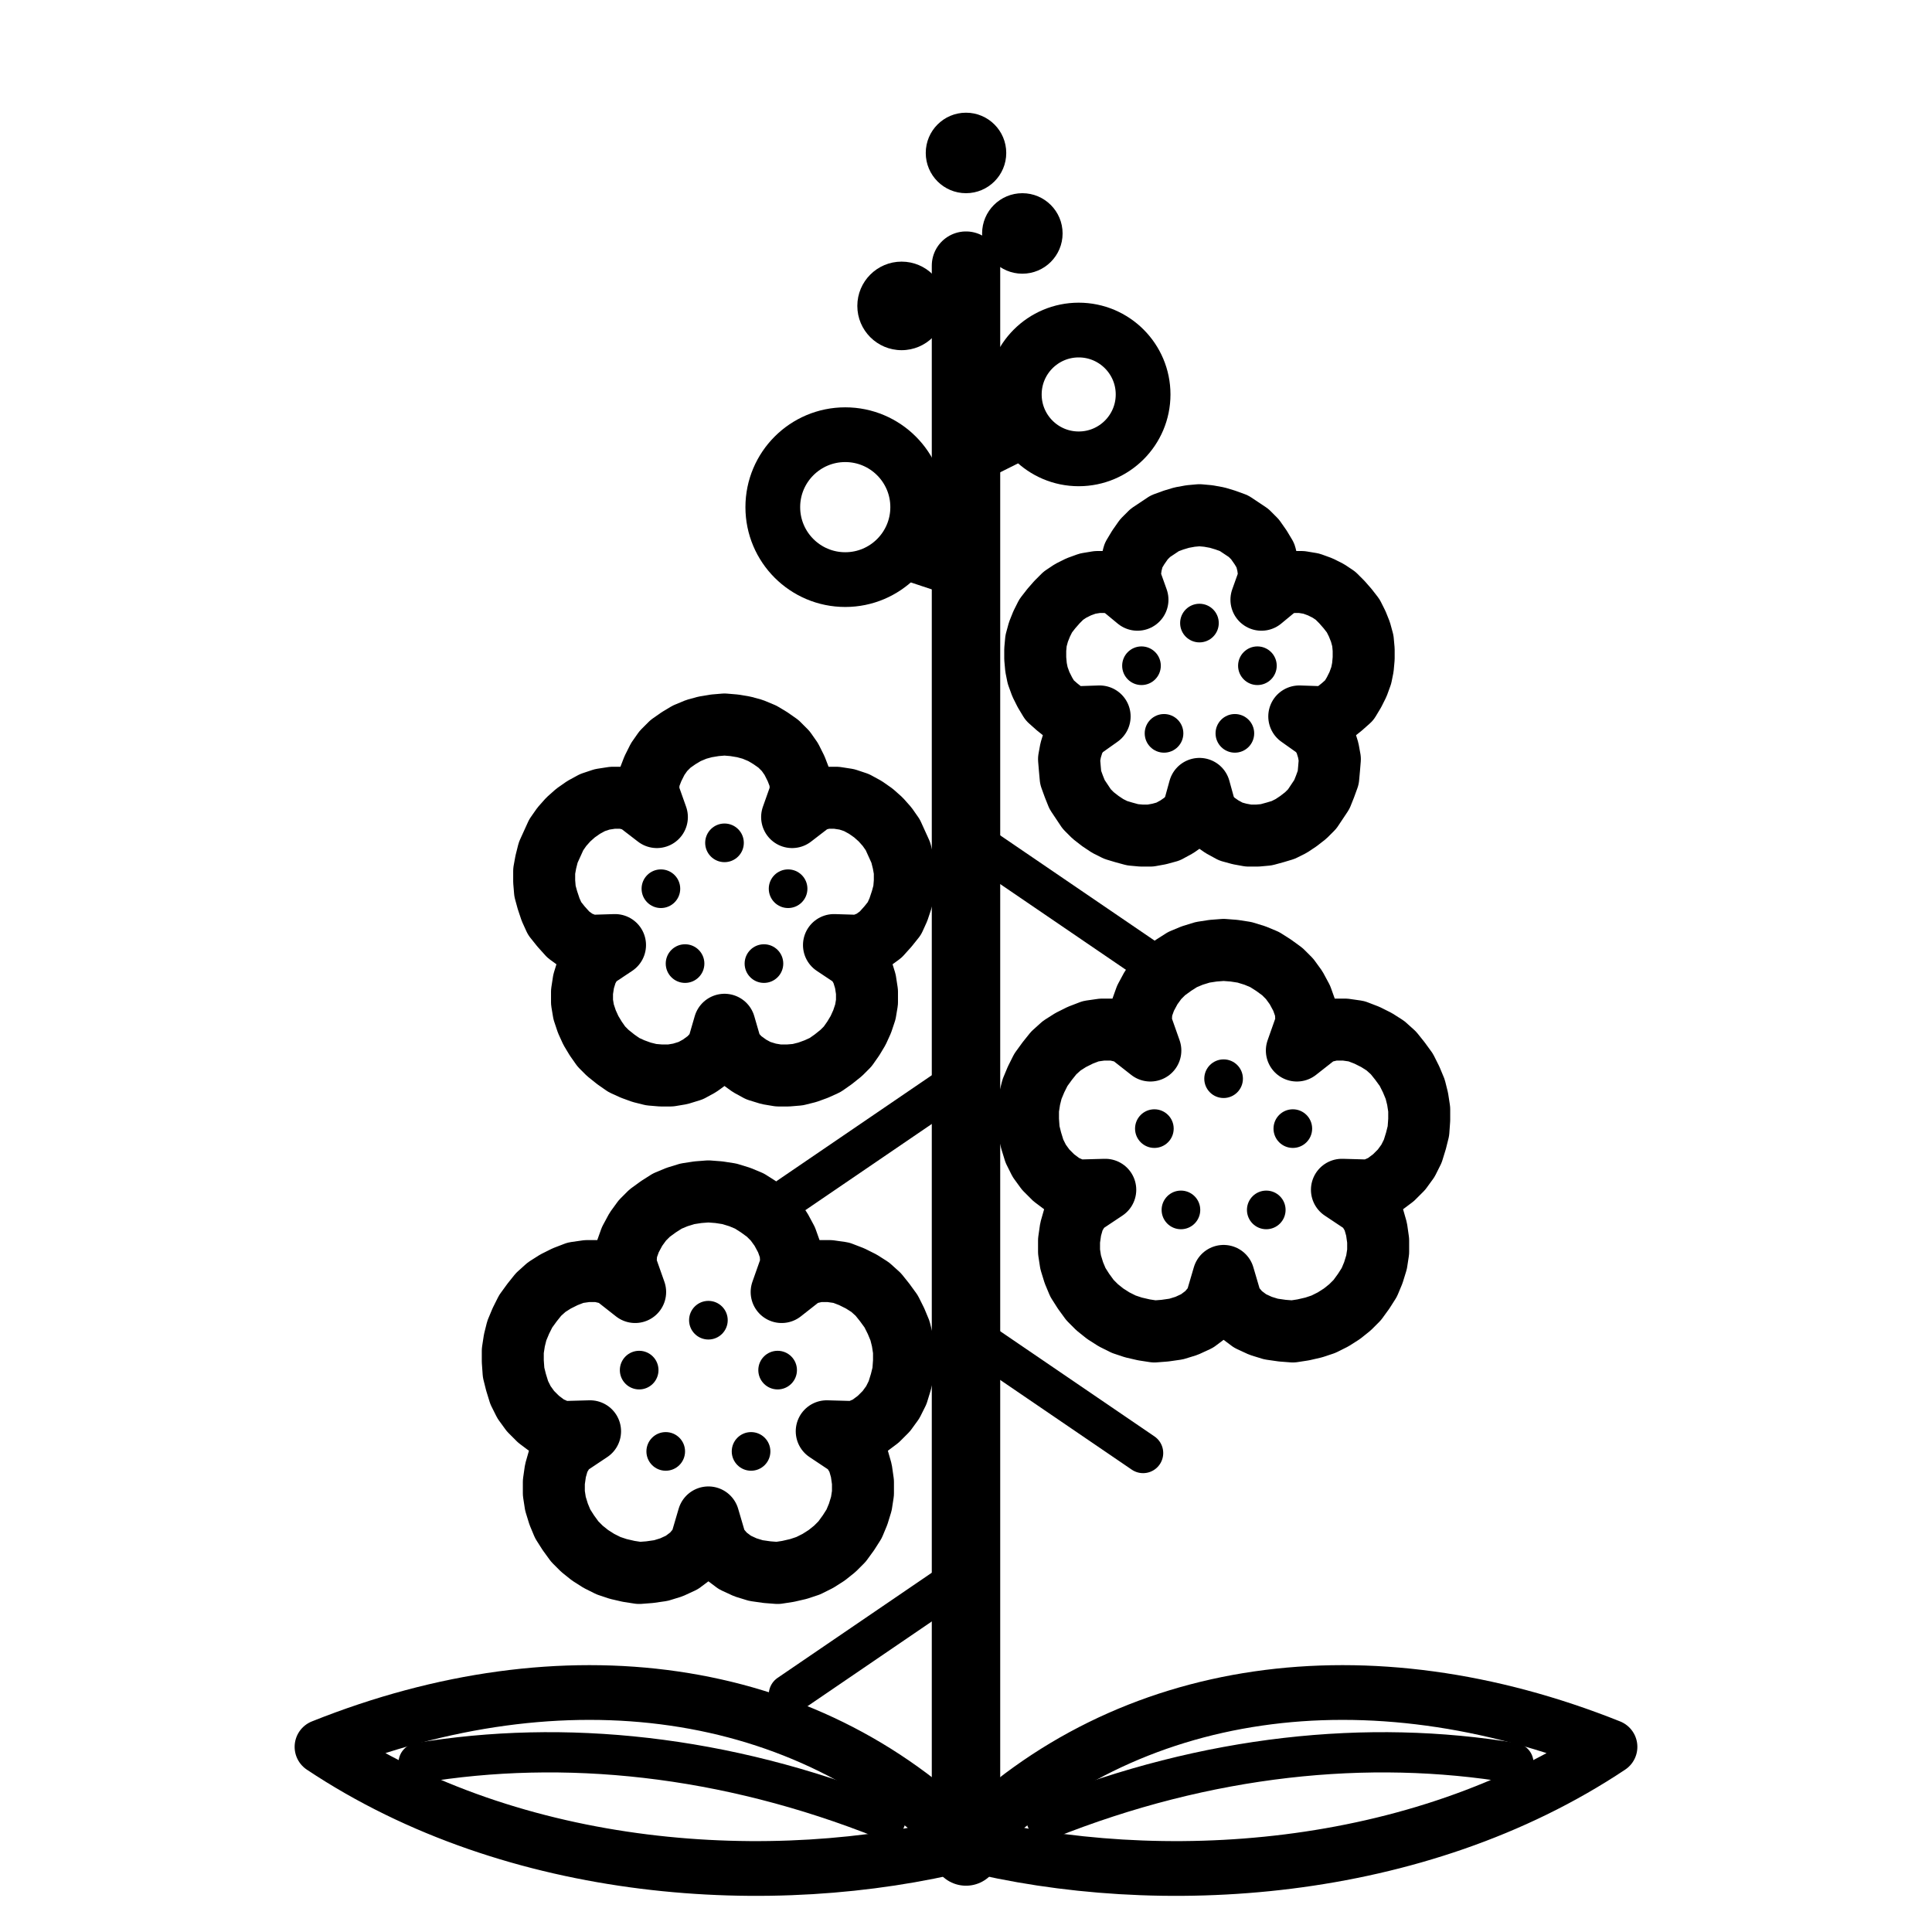
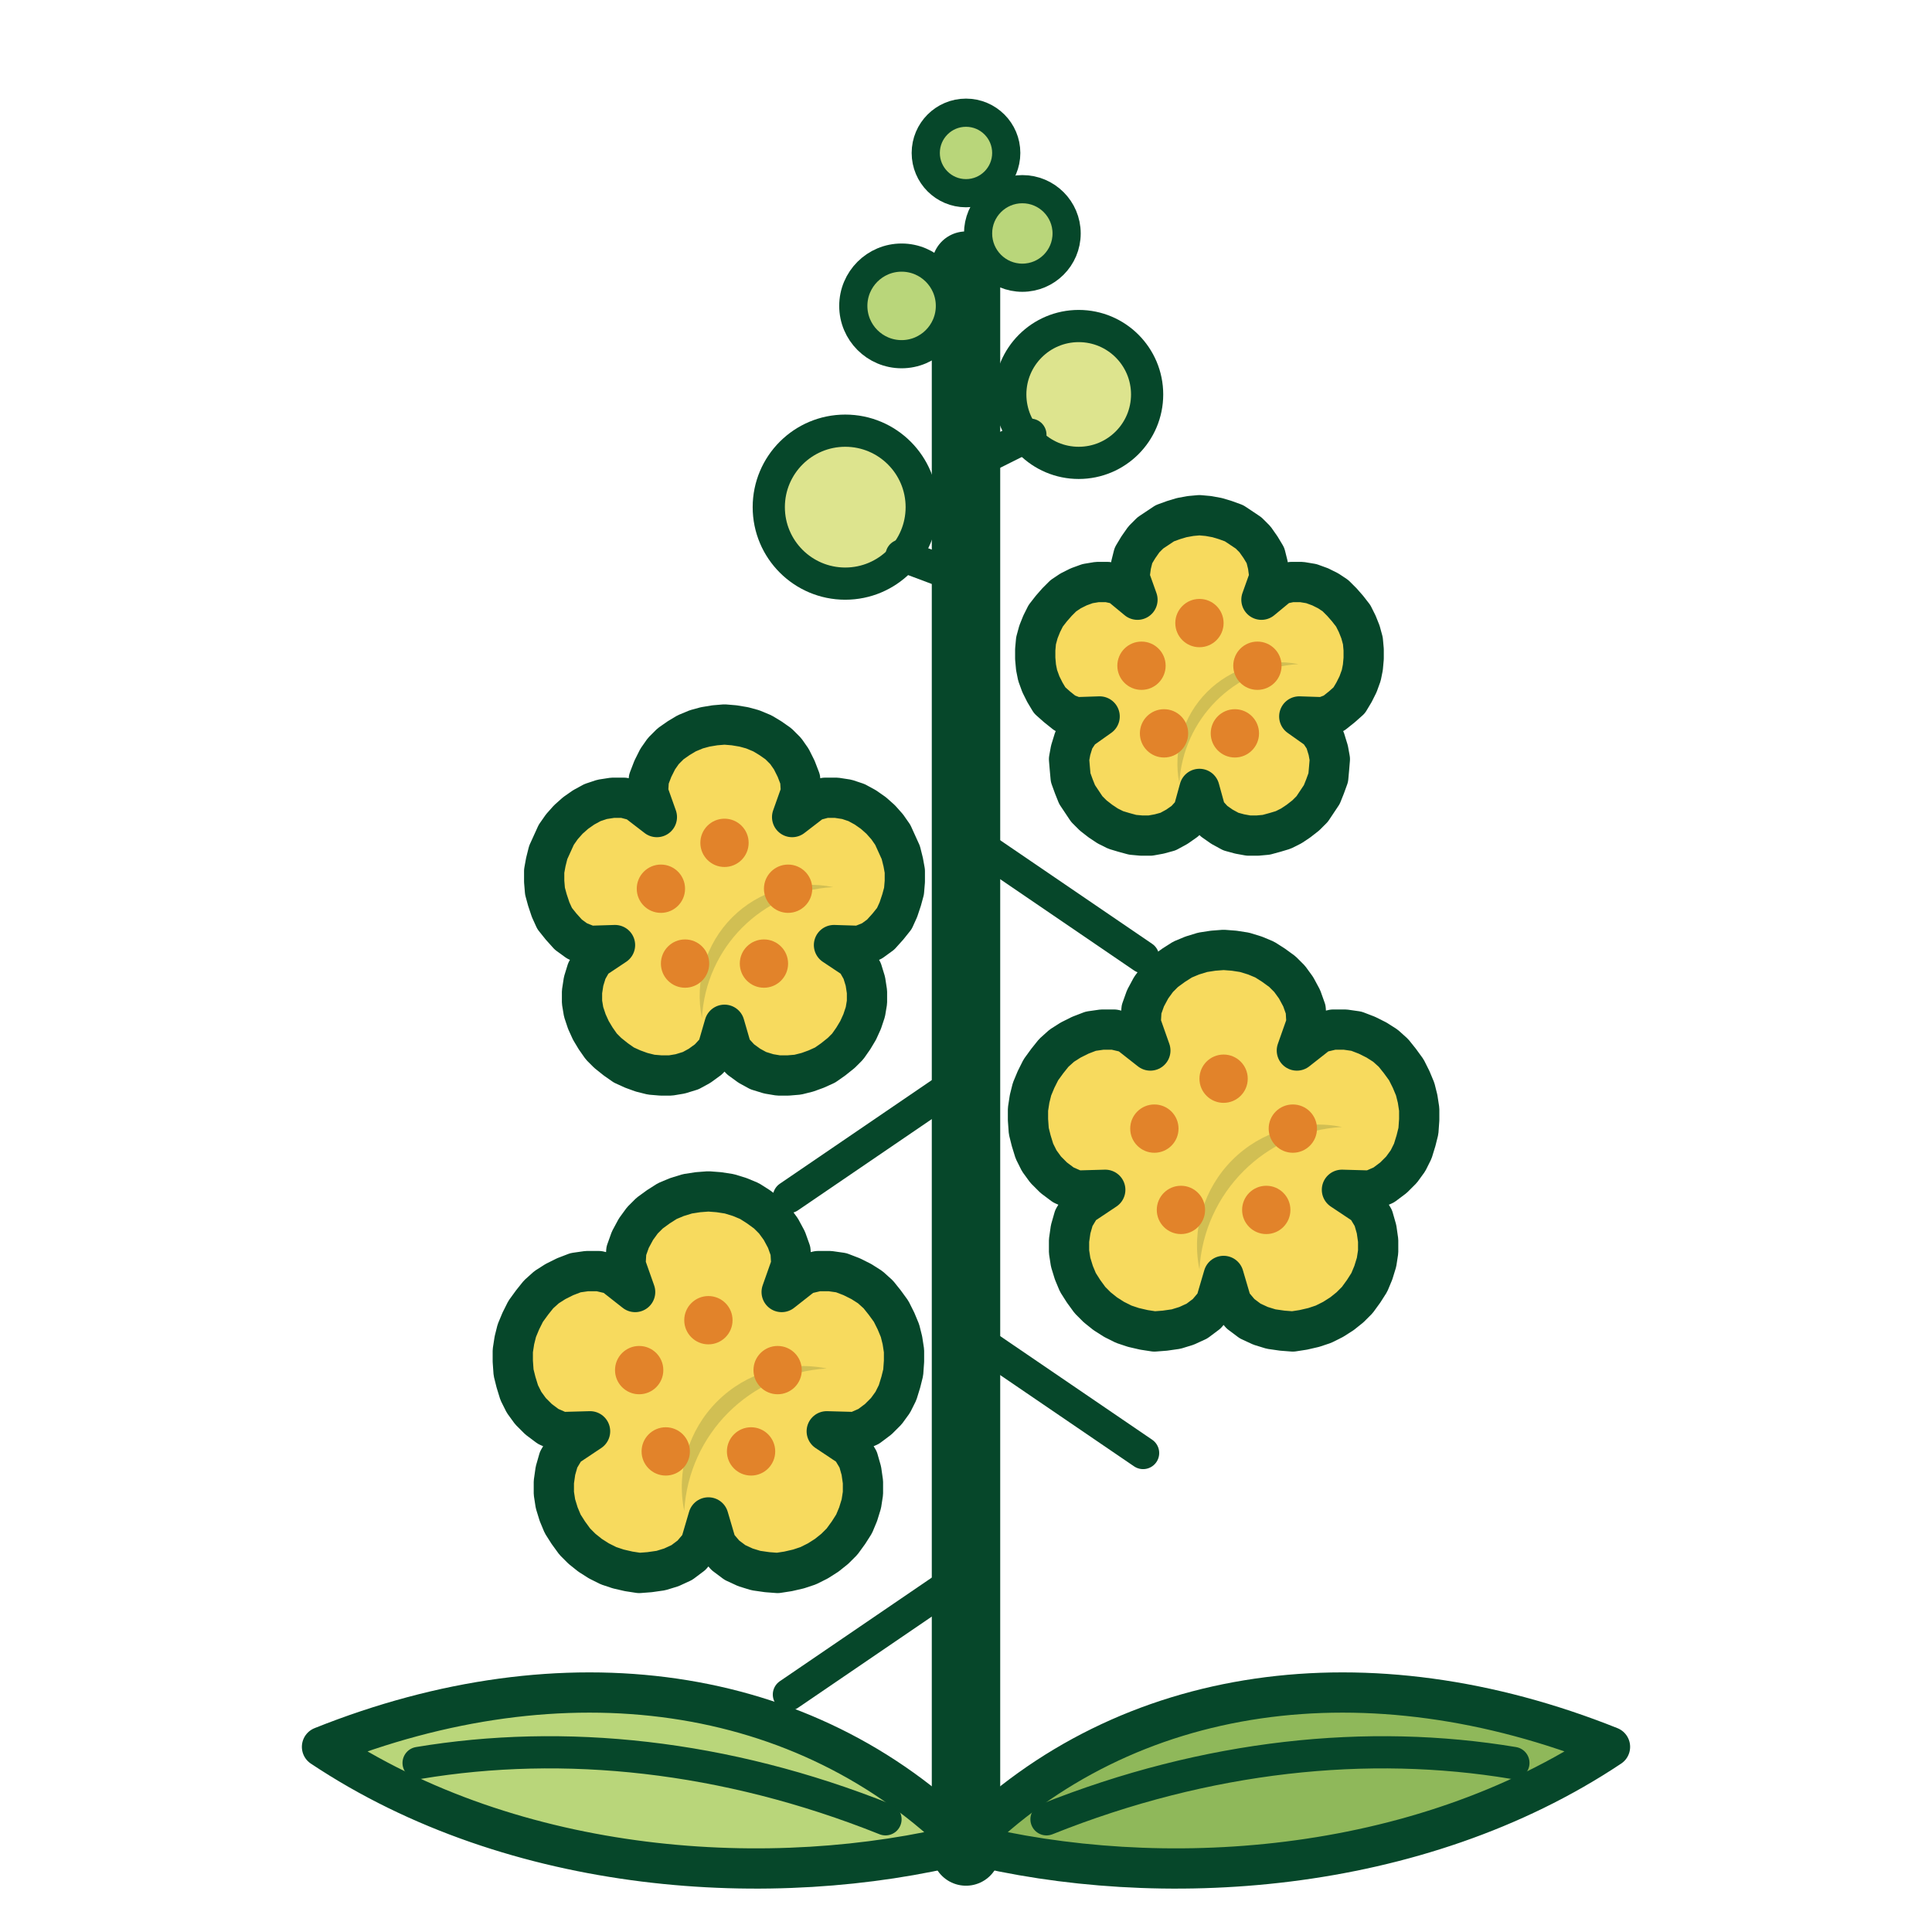
<svg xmlns="http://www.w3.org/2000/svg" width="24" height="24" viewBox="0 0 24 24">
-   <g fill="none" stroke="#000000" stroke-width="0.85" stroke-linecap="round" stroke-linejoin="round">
-     <path d="M12,23 L12,3.3" />
-     <path d="M8.8,14.8 L8.93,14.81 L9.06,14.83 L9.19,14.87 L9.31,14.92 L9.42,14.99 L9.53,15.07 L9.62,15.16 L9.7,15.27 L9.77,15.4 L9.82,15.54 L9.83,15.71 L9.71,16.05 L9.99,15.83 L10.16,15.79 L10.31,15.79 L10.45,15.81 L10.58,15.86 L10.7,15.92 L10.81,15.99 L10.91,16.08 L10.99,16.18 L11.07,16.29 L11.13,16.41 L11.18,16.53 L11.21,16.65 L11.23,16.78 L11.23,16.91 L11.22,17.05 L11.19,17.17 L11.15,17.3 L11.09,17.42 L11.01,17.53 L10.91,17.63 L10.79,17.72 L10.63,17.79 L10.27,17.78 L10.57,17.98 L10.66,18.13 L10.7,18.27 L10.72,18.41 L10.72,18.55 L10.7,18.68 L10.66,18.81 L10.61,18.93 L10.54,19.04 L10.46,19.15 L10.37,19.24 L10.27,19.32 L10.16,19.39 L10.04,19.45 L9.92,19.49 L9.79,19.52 L9.66,19.54 L9.53,19.53 L9.39,19.51 L9.26,19.47 L9.13,19.41 L9.01,19.32 L8.9,19.19 L8.8,18.85 L8.7,19.19 L8.59,19.32 L8.47,19.41 L8.34,19.47 L8.21,19.51 L8.07,19.53 L7.94,19.54 L7.81,19.52 L7.68,19.49 L7.56,19.45 L7.44,19.39 L7.33,19.32 L7.23,19.24 L7.14,19.15 L7.06,19.04 L6.99,18.93 L6.94,18.81 L6.9,18.68 L6.88,18.55 L6.88,18.41 L6.9,18.27 L6.94,18.13 L7.03,17.98 L7.33,17.78 L6.97,17.79 L6.81,17.72 L6.69,17.63 L6.59,17.53 L6.51,17.42 L6.45,17.3 L6.41,17.17 L6.38,17.05 L6.37,16.91 L6.37,16.78 L6.39,16.65 L6.42,16.53 L6.47,16.41 L6.53,16.29 L6.61,16.18 L6.69,16.08 L6.79,15.99 L6.9,15.92 L7.02,15.86 L7.15,15.81 L7.29,15.79 L7.44,15.79 L7.61,15.83 L7.89,16.05 L7.77,15.71 L7.78,15.54 L7.83,15.4 L7.9,15.27 L7.98,15.16 L8.07,15.07 L8.18,14.99 L8.29,14.92 L8.41,14.87 L8.54,14.83 L8.67,14.81 Z" stroke-width="0.77" />
-     <circle cx="8.8" cy="16.4" r="0.24" fill="#000000" stroke="none" />
-     <circle cx="9.66" cy="17.02" r="0.24" fill="#000000" stroke="none" />
-     <circle cx="9.33" cy="18.03" r="0.24" fill="#000000" stroke="none" />
-     <circle cx="8.27" cy="18.03" r="0.24" fill="#000000" stroke="none" />
-     <circle cx="7.94" cy="17.02" r="0.24" fill="#000000" stroke="none" />
-     <path d="M12,19.55 L9.8,21.05" stroke-width="0.5" />
-     <path d="M15.2,11.8 L15.33,11.81 L15.46,11.83 L15.59,11.87 L15.71,11.92 L15.82,11.99 L15.93,12.07 L16.02,12.16 L16.1,12.27 L16.17,12.4 L16.22,12.54 L16.23,12.71 L16.11,13.05 L16.39,12.83 L16.56,12.79 L16.71,12.79 L16.85,12.81 L16.98,12.86 L17.1,12.92 L17.21,12.99 L17.31,13.08 L17.39,13.18 L17.47,13.29 L17.53,13.41 L17.58,13.53 L17.61,13.65 L17.63,13.78 L17.63,13.91 L17.62,14.05 L17.59,14.17 L17.55,14.3 L17.49,14.42 L17.41,14.53 L17.31,14.63 L17.19,14.72 L17.03,14.79 L16.67,14.78 L16.97,14.98 L17.06,15.13 L17.1,15.27 L17.12,15.41 L17.12,15.55 L17.1,15.68 L17.06,15.81 L17.01,15.93 L16.94,16.04 L16.86,16.15 L16.77,16.24 L16.67,16.32 L16.56,16.39 L16.44,16.45 L16.32,16.49 L16.19,16.52 L16.06,16.54 L15.93,16.53 L15.79,16.51 L15.66,16.47 L15.53,16.41 L15.41,16.32 L15.3,16.19 L15.2,15.85 L15.1,16.19 L14.99,16.32 L14.87,16.41 L14.74,16.47 L14.61,16.51 L14.47,16.53 L14.34,16.54 L14.21,16.52 L14.08,16.49 L13.96,16.45 L13.84,16.39 L13.73,16.32 L13.63,16.24 L13.54,16.15 L13.46,16.04 L13.39,15.93 L13.34,15.81 L13.3,15.68 L13.28,15.55 L13.28,15.41 L13.3,15.27 L13.34,15.13 L13.43,14.98 L13.73,14.78 L13.37,14.79 L13.21,14.72 L13.09,14.63 L12.99,14.53 L12.91,14.42 L12.85,14.3 L12.81,14.17 L12.78,14.05 L12.77,13.91 L12.77,13.78 L12.79,13.65 L12.82,13.53 L12.87,13.41 L12.93,13.29 L13.01,13.18 L13.09,13.08 L13.19,12.99 L13.3,12.92 L13.42,12.86 L13.55,12.81 L13.69,12.79 L13.84,12.79 L14.01,12.83 L14.29,13.05 L14.17,12.71 L14.18,12.54 L14.23,12.4 L14.3,12.27 L14.38,12.16 L14.47,12.07 L14.58,11.99 L14.69,11.92 L14.81,11.87 L14.94,11.83 L15.07,11.81 Z" stroke-width="0.77" />
-     <circle cx="15.2" cy="13.4" r="0.24" fill="#000000" stroke="none" />
-     <circle cx="16.06" cy="14.02" r="0.24" fill="#000000" stroke="none" />
-     <circle cx="15.73" cy="15.03" r="0.24" fill="#000000" stroke="none" />
-     <circle cx="14.67" cy="15.03" r="0.24" fill="#000000" stroke="none" />
-     <circle cx="14.34" cy="14.02" r="0.24" fill="#000000" stroke="none" />
-     <path d="M12,16.55 L14.2,18.05" stroke-width="0.5" />
-     <path d="M9,9 L9.12,9.01 L9.24,9.03 L9.35,9.06 L9.47,9.11 L9.57,9.17 L9.67,9.24 L9.76,9.33 L9.83,9.43 L9.89,9.55 L9.94,9.68 L9.95,9.84 L9.84,10.15 L10.1,9.95 L10.25,9.91 L10.39,9.91 L10.52,9.93 L10.64,9.97 L10.75,10.03 L10.85,10.1 L10.94,10.18 L11.02,10.27 L11.09,10.37 L11.14,10.48 L11.19,10.59 L11.22,10.71 L11.24,10.82 L11.24,10.95 L11.23,11.07 L11.2,11.18 L11.16,11.3 L11.11,11.41 L11.03,11.51 L10.94,11.61 L10.83,11.69 L10.68,11.75 L10.36,11.74 L10.63,11.92 L10.71,12.06 L10.75,12.19 L10.77,12.32 L10.77,12.45 L10.75,12.57 L10.71,12.69 L10.66,12.8 L10.6,12.9 L10.53,13 L10.45,13.08 L10.35,13.16 L10.25,13.23 L10.14,13.28 L10.03,13.32 L9.91,13.35 L9.79,13.36 L9.67,13.36 L9.55,13.34 L9.42,13.3 L9.31,13.24 L9.2,13.16 L9.09,13.04 L9,12.73 L8.91,13.04 L8.8,13.16 L8.69,13.24 L8.58,13.3 L8.45,13.34 L8.33,13.36 L8.21,13.36 L8.09,13.35 L7.97,13.32 L7.86,13.28 L7.75,13.23 L7.65,13.16 L7.55,13.08 L7.47,13 L7.4,12.9 L7.34,12.8 L7.29,12.69 L7.25,12.57 L7.23,12.45 L7.23,12.32 L7.25,12.19 L7.29,12.06 L7.37,11.92 L7.64,11.74 L7.32,11.75 L7.17,11.69 L7.06,11.61 L6.97,11.51 L6.89,11.41 L6.84,11.3 L6.8,11.18 L6.77,11.07 L6.76,10.95 L6.76,10.82 L6.78,10.71 L6.81,10.59 L6.86,10.48 L6.91,10.37 L6.98,10.27 L7.06,10.18 L7.15,10.1 L7.25,10.03 L7.36,9.97 L7.48,9.93 L7.61,9.91 L7.75,9.91 L7.9,9.95 L8.16,10.15 L8.05,9.84 L8.06,9.68 L8.11,9.55 L8.17,9.43 L8.24,9.33 L8.33,9.24 L8.43,9.17 L8.53,9.11 L8.65,9.06 L8.76,9.03 L8.88,9.01 Z" stroke-width="0.77" />
-     <circle cx="9" cy="10.47" r="0.24" fill="#000000" stroke="none" />
-     <circle cx="9.79" cy="11.04" r="0.24" fill="#000000" stroke="none" />
-     <circle cx="9.49" cy="11.97" r="0.24" fill="#000000" stroke="none" />
-     <circle cx="8.51" cy="11.97" r="0.24" fill="#000000" stroke="none" />
-     <circle cx="8.21" cy="11.04" r="0.24" fill="#000000" stroke="none" />
-     <path d="M12,13.37 L9.8,14.87" stroke-width="0.5" />
-     <path d="M14.9,6.4 L15.01,6.41 L15.12,6.43 L15.22,6.46 L15.33,6.5 L15.42,6.56 L15.51,6.62 L15.59,6.7 L15.66,6.8 L15.72,6.9 L15.75,7.02 L15.77,7.17 L15.67,7.45 L15.9,7.26 L16.04,7.23 L16.17,7.23 L16.29,7.25 L16.4,7.29 L16.5,7.34 L16.59,7.4 L16.67,7.48 L16.74,7.56 L16.81,7.65 L16.86,7.75 L16.9,7.85 L16.93,7.96 L16.94,8.07 L16.94,8.18 L16.93,8.29 L16.91,8.39 L16.87,8.5 L16.82,8.6 L16.76,8.7 L16.67,8.78 L16.57,8.86 L16.44,8.91 L16.14,8.9 L16.38,9.07 L16.46,9.19 L16.5,9.32 L16.52,9.43 L16.51,9.55 L16.5,9.66 L16.46,9.77 L16.42,9.87 L16.36,9.96 L16.3,10.05 L16.22,10.13 L16.13,10.2 L16.04,10.26 L15.94,10.31 L15.84,10.34 L15.73,10.37 L15.62,10.38 L15.51,10.38 L15.4,10.36 L15.29,10.33 L15.18,10.27 L15.08,10.2 L14.98,10.09 L14.9,9.8 L14.82,10.09 L14.72,10.2 L14.62,10.27 L14.51,10.33 L14.4,10.36 L14.29,10.38 L14.18,10.38 L14.07,10.37 L13.96,10.34 L13.86,10.31 L13.76,10.26 L13.67,10.2 L13.58,10.13 L13.5,10.05 L13.44,9.96 L13.38,9.87 L13.34,9.77 L13.3,9.66 L13.29,9.55 L13.28,9.43 L13.3,9.32 L13.34,9.19 L13.42,9.07 L13.66,8.9 L13.36,8.91 L13.23,8.86 L13.13,8.78 L13.04,8.7 L12.98,8.6 L12.93,8.5 L12.89,8.39 L12.87,8.29 L12.86,8.18 L12.86,8.07 L12.87,7.96 L12.9,7.85 L12.94,7.75 L12.99,7.65 L13.06,7.56 L13.13,7.48 L13.21,7.4 L13.3,7.34 L13.4,7.29 L13.51,7.25 L13.63,7.23 L13.76,7.23 L13.9,7.26 L14.13,7.45 L14.03,7.17 L14.05,7.02 L14.08,6.9 L14.14,6.8 L14.21,6.7 L14.29,6.62 L14.38,6.56 L14.47,6.5 L14.58,6.46 L14.68,6.43 L14.79,6.41 Z" stroke-width="0.77" />
-     <circle cx="14.9" cy="7.74" r="0.24" fill="#000000" stroke="none" />
-     <circle cx="15.62" cy="8.27" r="0.24" fill="#000000" stroke="none" />
-     <circle cx="15.34" cy="9.11" r="0.24" fill="#000000" stroke="none" />
-     <circle cx="14.46" cy="9.11" r="0.24" fill="#000000" stroke="none" />
-     <circle cx="14.18" cy="8.27" r="0.24" fill="#000000" stroke="none" />
-     <path d="M12,10.39 L14.2,11.89" stroke-width="0.5" />
-     <circle cx="10.5" cy="6.3" r="0.9" stroke-width="0.68" />
-     <path d="M12,7.2 L11.1,6.9" stroke-width="0.5" />
-     <circle cx="13.4" cy="4.9" r="0.8" stroke-width="0.68" />
-     <path d="M12,5.8 L12.8,5.4" stroke-width="0.5" />
-     <circle cx="11.2" cy="3.8" r="0.55" fill="#000000" stroke="none" />
-     <circle cx="12.7" cy="2.9" r="0.5" fill="#000000" stroke="none" />
-     <circle cx="12" cy="1.9" r="0.5" fill="#000000" stroke="none" />
-     <path d="M12,22.9 C10,20.9 7,20.5 4,21.7 C6.4,23.3 9.6,23.5 12,22.9" stroke-width="0.68" />
-     <path d="M 12,22.9 C 14,20.9 17,20.5 20,21.7 C 17.6,23.3 14.4,23.5 12,22.9" stroke-width="0.68" />
-     <path d="M11,22.6 C9,21.8 7,21.6 5.2,21.9" stroke-width="0.5" />
-     <path d="M 13,22.6 C 15,21.8 17,21.6 18.8,21.9" stroke-width="0.5" />
+   <g stroke-linecap="round" stroke-linejoin="round">
+     <path d="M12,23 L12,3.3" fill="none" stroke="#06472A" stroke-width="0.85" />
+     <path d="M12,22.9 C10,20.9 7,20.5 4,21.7 C6.4,23.3 9.6,23.5 12,22.9 Z" fill="#B9D67A" stroke="#06472A" stroke-width="0.5" />
+     <path d="M 12,22.9 C 14,20.9 17,20.5 20,21.7 C 17.6,23.3 14.4,23.5 12,22.9 Z" fill="#8FB85A" stroke="#06472A" stroke-width="0.5" />
+     <path d="M11,22.6 C9,21.8 7,21.6 5.2,21.9" fill="none" stroke="#06472A" stroke-width="0.4" />
+     <path d="M 13,22.6 C 15,21.8 17,21.6 18.8,21.9" fill="none" stroke="#06472A" stroke-width="0.4" />
+     <path d="M12,19.55 L9.8,21.05" fill="none" stroke="#06472A" stroke-width="0.4" />
+     <path d="M8.8,14.8 L8.93,14.81 L9.06,14.83 L9.19,14.87 L9.31,14.92 L9.42,14.99 L9.53,15.07 L9.62,15.16 L9.7,15.27 L9.77,15.4 L9.82,15.54 L9.83,15.71 L9.71,16.05 L9.99,15.83 L10.16,15.79 L10.31,15.79 L10.45,15.81 L10.58,15.86 L10.7,15.92 L10.81,15.99 L10.91,16.08 L10.99,16.18 L11.07,16.29 L11.13,16.41 L11.18,16.53 L11.21,16.65 L11.23,16.78 L11.23,16.91 L11.22,17.05 L11.19,17.17 L11.15,17.3 L11.09,17.42 L11.01,17.53 L10.91,17.63 L10.79,17.72 L10.63,17.79 L10.27,17.78 L10.57,17.98 L10.66,18.13 L10.7,18.27 L10.72,18.41 L10.72,18.55 L10.7,18.68 L10.66,18.81 L10.61,18.93 L10.54,19.04 L10.46,19.15 L10.37,19.24 L10.27,19.32 L10.16,19.39 L10.04,19.45 L9.92,19.49 L9.79,19.52 L9.66,19.54 L9.53,19.53 L9.39,19.51 L9.26,19.47 L9.13,19.41 L9.01,19.32 L8.9,19.19 L8.8,18.85 L8.7,19.19 L8.59,19.32 L8.47,19.41 L8.34,19.47 L8.21,19.51 L8.07,19.53 L7.94,19.54 L7.81,19.52 L7.68,19.49 L7.56,19.45 L7.44,19.39 L7.33,19.32 L7.23,19.24 L7.14,19.15 L7.06,19.04 L6.99,18.93 L6.94,18.81 L6.9,18.68 L6.88,18.55 L6.88,18.41 L6.9,18.27 L6.94,18.13 L7.03,17.98 L7.33,17.78 L6.97,17.79 L6.81,17.72 L6.69,17.63 L6.59,17.53 L6.51,17.42 L6.45,17.3 L6.41,17.17 L6.38,17.05 L6.37,16.91 L6.37,16.78 L6.39,16.65 L6.42,16.53 L6.47,16.41 L6.53,16.29 L6.61,16.18 L6.69,16.08 L6.79,15.99 L6.9,15.92 L7.02,15.86 L7.15,15.81 L7.29,15.79 L7.44,15.79 L7.61,15.83 L7.89,16.05 L7.77,15.71 L7.78,15.54 L7.83,15.4 L7.9,15.27 L7.98,15.16 L8.07,15.07 L8.18,14.99 L8.29,14.92 L8.41,14.87 L8.54,14.83 L8.67,14.81 Z" fill="#F7DA5E" stroke="#06472A" stroke-width="0.5" />
+     <path d="M9.1,15.83 A1.5,1.5 0 0 1 7.33,17.6 A1.88,1.88 0 0 0 9.1,15.83 Z" fill="#0A2E1C" fill-opacity="0.16" stroke="none" transform="rotate(180 8.8 17.3)" />
+     <circle cx="8.8" cy="16.4" r="0.3" fill="#E2832A" stroke="none" />
+     <circle cx="9.66" cy="17.02" r="0.3" fill="#E2832A" stroke="none" />
+     <circle cx="9.33" cy="18.03" r="0.3" fill="#E2832A" stroke="none" />
+     <circle cx="8.27" cy="18.03" r="0.3" fill="#E2832A" stroke="none" />
+     <circle cx="7.94" cy="17.02" r="0.3" fill="#E2832A" stroke="none" />
+     <path d="M12,16.55 L14.2,18.05" fill="none" stroke="#06472A" stroke-width="0.4" />
+     <path d="M15.2,11.8 L15.33,11.81 L15.46,11.83 L15.59,11.87 L15.71,11.92 L15.82,11.99 L15.93,12.07 L16.02,12.16 L16.1,12.27 L16.17,12.4 L16.22,12.54 L16.23,12.71 L16.11,13.05 L16.39,12.83 L16.56,12.79 L16.71,12.79 L16.85,12.81 L16.98,12.86 L17.1,12.92 L17.21,12.99 L17.31,13.08 L17.39,13.18 L17.47,13.29 L17.53,13.41 L17.58,13.53 L17.61,13.65 L17.63,13.78 L17.63,13.91 L17.62,14.05 L17.59,14.17 L17.55,14.3 L17.49,14.42 L17.41,14.53 L17.31,14.63 L17.19,14.72 L17.03,14.79 L16.67,14.78 L16.97,14.98 L17.06,15.13 L17.1,15.27 L17.12,15.41 L17.12,15.55 L17.1,15.68 L17.06,15.81 L17.01,15.93 L16.94,16.04 L16.86,16.15 L16.77,16.24 L16.67,16.32 L16.56,16.39 L16.44,16.45 L16.32,16.49 L16.19,16.52 L16.06,16.54 L15.93,16.53 L15.79,16.51 L15.66,16.47 L15.53,16.41 L15.41,16.32 L15.3,16.19 L15.2,15.85 L15.1,16.19 L14.99,16.32 L14.87,16.41 L14.74,16.47 L14.61,16.51 L14.47,16.53 L14.34,16.54 L14.21,16.52 L14.08,16.49 L13.96,16.45 L13.84,16.39 L13.73,16.32 L13.63,16.24 L13.54,16.15 L13.46,16.04 L13.39,15.93 L13.34,15.81 L13.3,15.68 L13.28,15.55 L13.28,15.41 L13.3,15.27 L13.34,15.13 L13.43,14.98 L13.73,14.78 L13.37,14.79 L13.21,14.72 L13.09,14.63 L12.99,14.53 L12.91,14.42 L12.85,14.3 L12.81,14.17 L12.78,14.05 L12.77,13.91 L12.77,13.78 L12.79,13.65 L12.82,13.53 L12.87,13.41 L12.93,13.29 L13.01,13.18 L13.09,13.08 L13.19,12.99 L13.3,12.92 L13.42,12.86 L13.55,12.81 L13.69,12.79 L13.84,12.79 L14.01,12.83 L14.29,13.05 L14.17,12.71 L14.18,12.54 L14.23,12.4 L14.3,12.27 L14.38,12.16 L14.47,12.07 L14.58,11.99 L14.69,11.92 L14.81,11.87 L14.94,11.83 L15.07,11.81 Z" fill="#F7DA5E" stroke="#06472A" stroke-width="0.5" />
+     <path d="M15.5,12.83 A1.5,1.5 0 0 1 13.73,14.6 A1.88,1.88 0 0 0 15.5,12.83 Z" fill="#0A2E1C" fill-opacity="0.16" stroke="none" transform="rotate(180 15.2 14.3)" />
+     <circle cx="15.2" cy="13.4" r="0.3" fill="#E2832A" stroke="none" />
+     <circle cx="16.06" cy="14.02" r="0.3" fill="#E2832A" stroke="none" />
+     <circle cx="15.73" cy="15.03" r="0.3" fill="#E2832A" stroke="none" />
+     <circle cx="14.67" cy="15.03" r="0.3" fill="#E2832A" stroke="none" />
+     <circle cx="14.34" cy="14.02" r="0.3" fill="#E2832A" stroke="none" />
+     <path d="M12,13.37 L9.8,14.87" fill="none" stroke="#06472A" stroke-width="0.4" />
+     <path d="M9,9 L9.12,9.01 L9.24,9.03 L9.35,9.06 L9.47,9.11 L9.57,9.17 L9.67,9.24 L9.76,9.33 L9.83,9.43 L9.89,9.55 L9.94,9.68 L9.95,9.84 L9.84,10.15 L10.1,9.95 L10.25,9.91 L10.39,9.91 L10.52,9.93 L10.64,9.97 L10.75,10.03 L10.85,10.1 L10.94,10.18 L11.02,10.27 L11.09,10.37 L11.14,10.48 L11.19,10.59 L11.22,10.71 L11.24,10.82 L11.24,10.95 L11.23,11.07 L11.2,11.18 L11.16,11.3 L11.11,11.41 L11.03,11.51 L10.94,11.61 L10.83,11.69 L10.68,11.75 L10.36,11.74 L10.63,11.92 L10.71,12.06 L10.75,12.19 L10.77,12.32 L10.77,12.45 L10.75,12.57 L10.71,12.69 L10.66,12.8 L10.6,12.9 L10.53,13 L10.45,13.08 L10.35,13.16 L10.25,13.23 L10.14,13.28 L10.03,13.32 L9.91,13.35 L9.79,13.36 L9.67,13.36 L9.55,13.34 L9.42,13.3 L9.31,13.24 L9.2,13.16 L9.09,13.04 L9,12.73 L8.91,13.04 L8.8,13.16 L8.69,13.24 L8.58,13.3 L8.45,13.34 L8.33,13.36 L8.21,13.36 L8.09,13.35 L7.97,13.32 L7.86,13.28 L7.75,13.23 L7.65,13.16 L7.55,13.08 L7.47,13 L7.4,12.9 L7.34,12.8 L7.29,12.69 L7.25,12.57 L7.23,12.45 L7.23,12.32 L7.25,12.19 L7.29,12.06 L7.37,11.92 L7.64,11.74 L7.32,11.75 L7.17,11.69 L7.06,11.61 L6.97,11.51 L6.89,11.41 L6.84,11.3 L6.8,11.18 L6.77,11.07 L6.76,10.95 L6.76,10.82 L6.78,10.71 L6.81,10.59 L6.86,10.48 L6.91,10.37 L6.98,10.27 L7.06,10.18 L7.15,10.1 L7.25,10.03 L7.36,9.97 L7.48,9.93 L7.61,9.91 L7.75,9.91 L7.9,9.95 L8.16,10.15 L8.05,9.84 L8.06,9.68 L8.11,9.55 L8.17,9.43 L8.24,9.33 L8.33,9.24 L8.43,9.17 L8.53,9.11 L8.65,9.06 L8.76,9.03 L8.88,9.01 Z" fill="#F7DA5E" stroke="#06472A" stroke-width="0.5" />
+     <path d="M9.28,9.95 A1.38,1.38 0 0 1 7.65,11.58 A1.72,1.72 0 0 0 9.28,9.95 Z" fill="#0A2E1C" fill-opacity="0.16" stroke="none" transform="rotate(180 9 11.3)" />
+     <circle cx="9" cy="10.47" r="0.3" fill="#E2832A" stroke="none" />
+     <circle cx="9.79" cy="11.04" r="0.3" fill="#E2832A" stroke="none" />
+     <circle cx="9.49" cy="11.97" r="0.3" fill="#E2832A" stroke="none" />
+     <circle cx="8.51" cy="11.97" r="0.3" fill="#E2832A" stroke="none" />
+     <circle cx="8.21" cy="11.04" r="0.3" fill="#E2832A" stroke="none" />
+     <path d="M12,10.39 L14.2,11.89" fill="none" stroke="#06472A" stroke-width="0.4" />
+     <path d="M14.9,6.4 L15.01,6.41 L15.12,6.43 L15.22,6.46 L15.33,6.5 L15.42,6.56 L15.51,6.62 L15.59,6.7 L15.66,6.8 L15.72,6.9 L15.75,7.02 L15.77,7.17 L15.67,7.45 L15.9,7.26 L16.04,7.23 L16.17,7.23 L16.29,7.25 L16.4,7.29 L16.5,7.34 L16.59,7.4 L16.67,7.48 L16.74,7.56 L16.81,7.65 L16.86,7.75 L16.9,7.85 L16.93,7.96 L16.94,8.07 L16.94,8.18 L16.93,8.29 L16.91,8.39 L16.87,8.5 L16.82,8.6 L16.76,8.7 L16.67,8.78 L16.57,8.86 L16.44,8.91 L16.14,8.9 L16.38,9.07 L16.46,9.19 L16.5,9.32 L16.52,9.43 L16.51,9.55 L16.5,9.66 L16.46,9.77 L16.42,9.87 L16.36,9.96 L16.3,10.05 L16.22,10.13 L16.13,10.2 L16.04,10.26 L15.94,10.31 L15.84,10.34 L15.73,10.37 L15.62,10.38 L15.51,10.38 L15.4,10.36 L15.29,10.33 L15.18,10.27 L15.08,10.2 L14.98,10.09 L14.9,9.8 L14.82,10.09 L14.72,10.2 L14.62,10.27 L14.51,10.33 L14.4,10.36 L14.29,10.38 L14.18,10.38 L14.07,10.37 L13.96,10.34 L13.86,10.31 L13.76,10.26 L13.67,10.2 L13.58,10.13 L13.5,10.05 L13.44,9.96 L13.38,9.87 L13.34,9.77 L13.3,9.66 L13.29,9.55 L13.28,9.43 L13.3,9.32 L13.34,9.19 L13.42,9.07 L13.66,8.9 L13.36,8.91 L13.23,8.86 L13.13,8.78 L13.04,8.7 L12.98,8.6 L12.93,8.5 L12.89,8.39 L12.87,8.29 L12.86,8.18 L12.86,8.07 L12.87,7.96 L12.9,7.85 L12.94,7.75 L12.99,7.65 L13.06,7.56 L13.13,7.48 L13.21,7.4 L13.3,7.34 L13.4,7.29 L13.51,7.25 L13.63,7.23 L13.76,7.23 L13.9,7.26 L14.13,7.45 L14.03,7.17 L14.05,7.02 L14.08,6.9 L14.14,6.8 L14.21,6.7 L14.29,6.62 L14.38,6.56 L14.47,6.5 L14.58,6.46 L14.68,6.43 L14.79,6.41 Z" fill="#F7DA5E" stroke="#06472A" stroke-width="0.5" />
+     <path d="M15.15,7.27 A1.26,1.26 0 0 1 13.67,8.75 A1.57,1.57 0 0 0 15.15,7.27 Z" fill="#0A2E1C" fill-opacity="0.16" stroke="none" transform="rotate(180 14.9 8.5)" />
+     <circle cx="14.9" cy="7.74" r="0.3" fill="#E2832A" stroke="none" />
+     <circle cx="15.62" cy="8.27" r="0.3" fill="#E2832A" stroke="none" />
+     <circle cx="15.34" cy="9.11" r="0.3" fill="#E2832A" stroke="none" />
+     <circle cx="14.46" cy="9.11" r="0.3" fill="#E2832A" stroke="none" />
+     <circle cx="14.18" cy="8.27" r="0.3" fill="#E2832A" stroke="none" />
+     <circle cx="10.5" cy="6.3" r="0.95" fill="#DDE48E" stroke="#06472A" stroke-width="0.4" />
+     <path d="M12,7.2 L11.2,6.9" fill="none" stroke="#06472A" stroke-width="0.4" />
+     <circle cx="13.4" cy="4.9" r="0.85" fill="#DDE48E" stroke="#06472A" stroke-width="0.4" />
+     <path d="M12,5.8 L12.8,5.4" fill="none" stroke="#06472A" stroke-width="0.4" />
+     <circle cx="11.2" cy="3.8" r="0.6" fill="#B9D67A" stroke="#06472A" stroke-width="0.35" />
+     <circle cx="12.7" cy="2.9" r="0.55" fill="#B9D67A" stroke="#06472A" stroke-width="0.35" />
+     <circle cx="12" cy="1.9" r="0.5" fill="#B9D67A" stroke="#06472A" stroke-width="0.35" />
  </g>
</svg>
